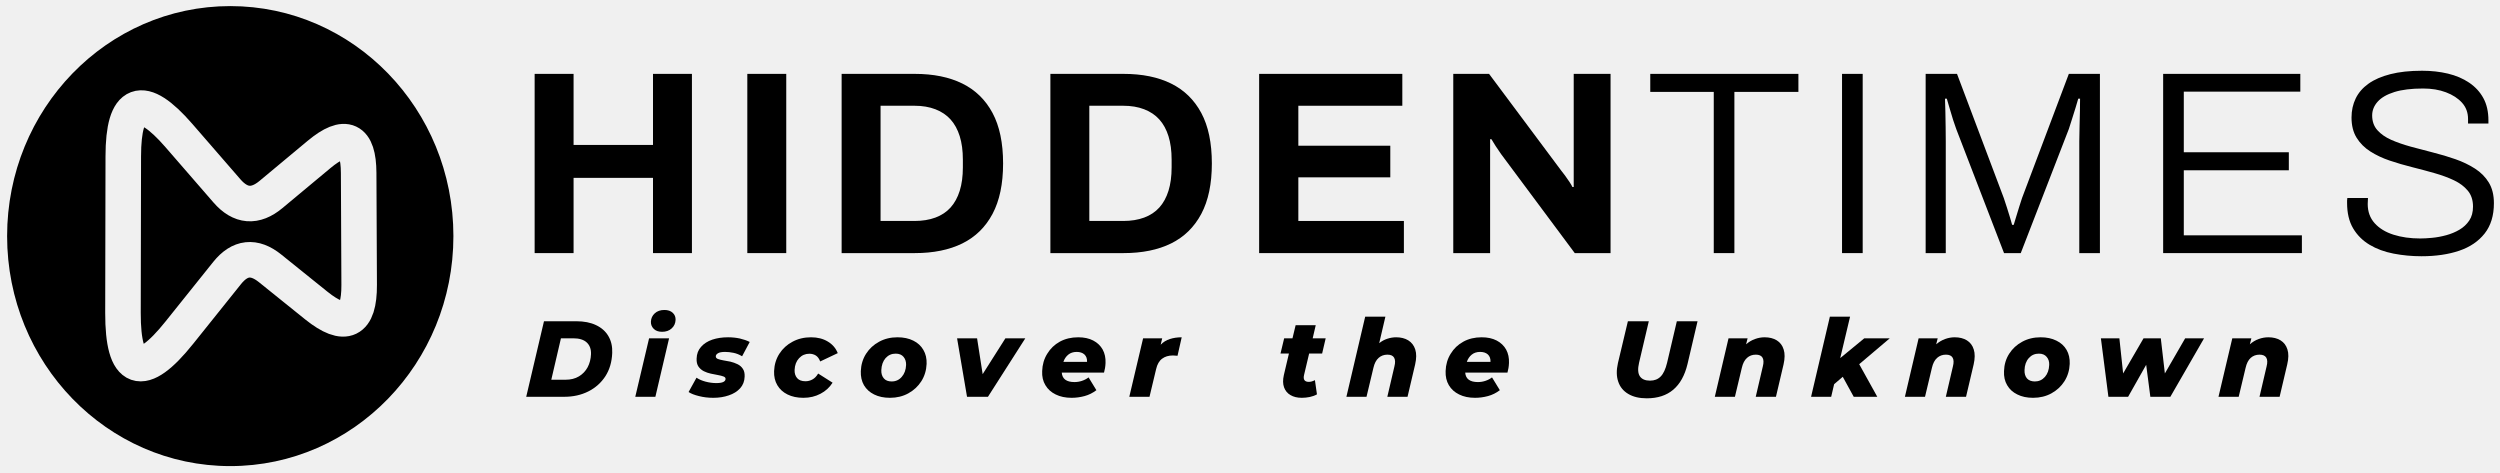
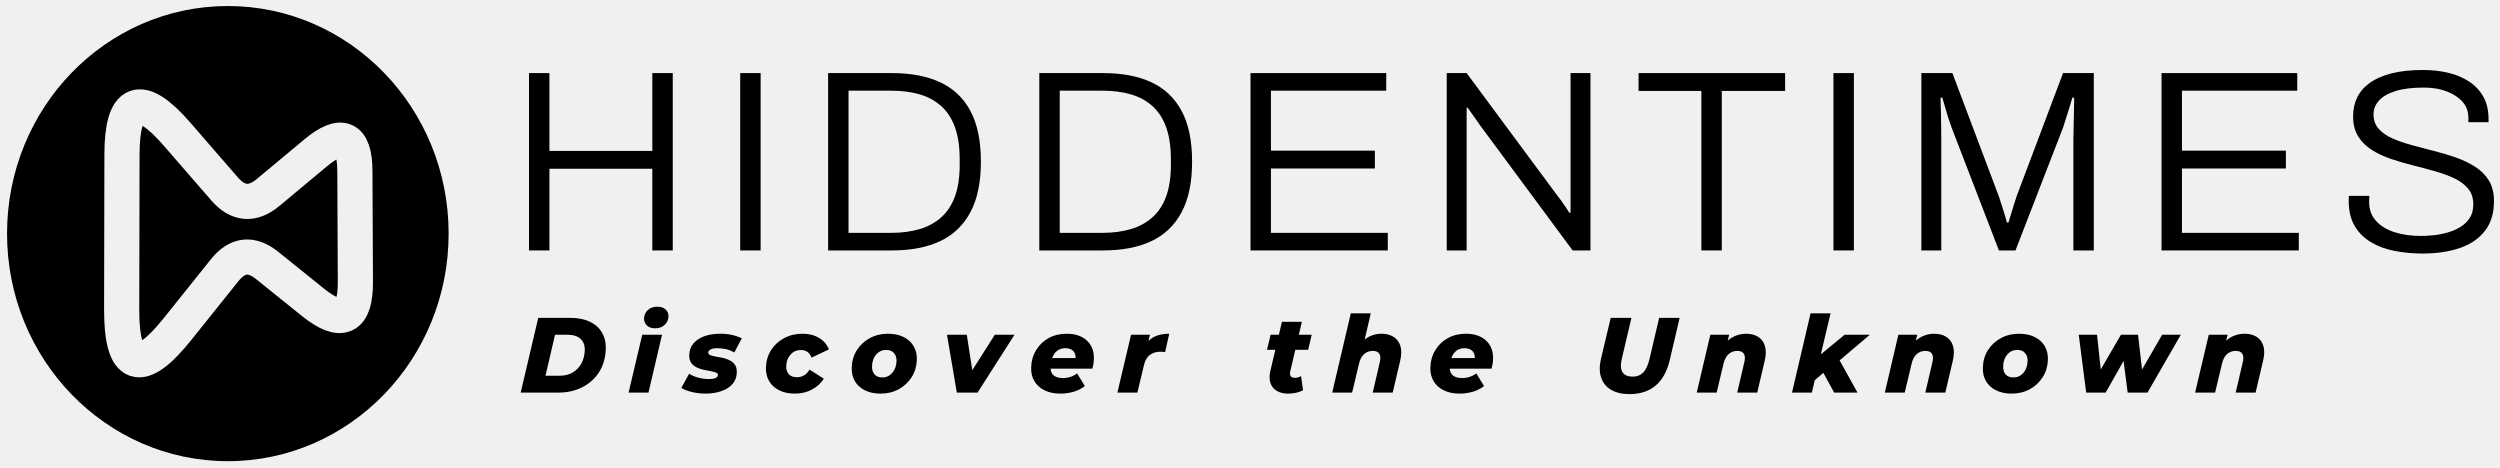
- <svg xmlns="http://www.w3.org/2000/svg" viewBox="0 22.75 2461.93 465" role="img" aria-label="HiddenTimes" class="ht-logo" part="svg">
+ <svg xmlns="http://www.w3.org/2000/svg" viewBox="0 22.75 2488.16 465" role="img" aria-label="HiddenTimes" class="ht-logo" part="svg">
  <defs>
    <mask id="ht3-k" maskUnits="userSpaceOnUse" x="-20" y="-20" width="500" height="540">
      <rect x="-20" y="-20" width="500" height="540" fill="#fff" />
      <path d="M121.4 176.75Q121.5 93.25 176.2 156.25L223.5 210.75Q243.5 233.75 266.9 214.25L314.2 174.85Q353 142.55 353.2 193.05L353.7 303.25Q354 357.75 311.5 323.65L265.9 286.95Q242.5 268.15 223.7 291.55L176.6 350.35Q121 419.85 121.1 330.85Z" fill="none" stroke-width="35" stroke-linejoin="round" stroke-linecap="round" pathLength="1" stroke="#000" />
    </mask>
  </defs>
  <g class="ht-mark" part="mark">
    <ellipse class="ht-circle" part="circle" cx="226.75" cy="255.25" rx="219.75" ry="226.5" fill="currentColor" mask="url(#ht3-k)" />
  </g>
  <g class="ht-wordmark" part="wordmark" fill="currentColor">
-     <path class="ht-letter" part="letter" style="--i:0" d="M564.84 272L526.5 272L526.5 95.5L564.84 95.5L564.84 165.48L643.06 165.48L643.06 95.5L681.39 95.5L681.39 272L643.06 272L643.06 197.9L564.84 197.9L564.84 272Z" />
-     <path class="ht-letter" part="letter" style="--i:1" d="M774.28 272L735.94 272L735.94 95.5L774.28 95.5L774.28 272Z" />
-     <path class="ht-letter" part="letter" style="--i:2" d="M900.85 272L828.81 272L828.81 95.5L900.85 95.5Q928.38 95.5 947.68 105.02Q966.98 114.54 977.4 133.96Q987.82 153.39 987.82 183.75L987.82 183.75Q987.82 213.85 977.4 233.41Q966.98 252.96 947.68 262.48Q928.38 272 900.85 272L900.85 272ZM867.15 126.89L867.15 240.35L900.6 240.35Q912.18 240.35 921.18 237.01Q930.19 233.66 936.1 227.1Q942.02 220.54 945.11 210.64Q948.2 200.73 948.2 187.61L948.2 187.61L948.2 179.89Q948.2 166.77 945.11 156.86Q942.02 146.96 936.1 140.4Q930.19 133.84 921.18 130.36Q912.18 126.89 900.6 126.89L900.6 126.89L867.15 126.89Z" />
-     <path class="ht-letter" part="letter" style="--i:3" d="M1106.43 272L1034.39 272L1034.39 95.5L1106.43 95.5Q1133.96 95.5 1153.26 105.02Q1172.56 114.54 1182.98 133.96Q1193.4 153.39 1193.4 183.75L1193.4 183.75Q1193.4 213.85 1182.98 233.41Q1172.56 252.96 1153.26 262.48Q1133.96 272 1106.43 272L1106.43 272ZM1072.73 126.89L1072.73 240.35L1106.18 240.35Q1117.76 240.35 1126.76 237.01Q1135.77 233.66 1141.68 227.1Q1147.6 220.54 1150.69 210.64Q1153.78 200.73 1153.78 187.61L1153.78 187.61L1153.78 179.89Q1153.78 166.77 1150.69 156.86Q1147.6 146.96 1141.68 140.4Q1135.77 133.84 1126.76 130.36Q1117.76 126.89 1106.18 126.89L1106.18 126.89L1072.73 126.89Z" />
-     <path class="ht-letter" part="letter" style="--i:4" d="M1382.51 272L1239.97 272L1239.97 95.5L1380.97 95.5L1380.97 126.89L1278.57 126.89L1278.57 166.25L1369.13 166.25L1369.13 197.39L1278.57 197.39L1278.57 240.35L1382.51 240.35L1382.51 272Z" />
-     <path class="ht-letter" part="letter" style="--i:5" d="M1467.42 272L1431.14 272L1431.14 95.5L1466.39 95.5L1537.4 190.7Q1538.95 192.5 1541.26 195.71Q1543.58 198.93 1545.64 202.02Q1547.7 205.1 1548.47 206.91L1548.47 206.91L1549.75 206.91Q1549.75 202.53 1549.75 198.29Q1549.75 194.04 1549.75 190.7L1549.75 190.7L1549.75 95.5L1586.03 95.5L1586.03 272L1550.78 272L1478.23 174.49Q1475.65 170.89 1472.82 166.51Q1469.99 162.14 1468.71 159.82L1468.71 159.82L1467.42 159.82Q1467.42 163.68 1467.42 167.41Q1467.42 171.14 1467.42 174.49L1467.42 174.49L1467.42 272Z" />
-     <path class="ht-letter" part="letter" style="--i:6" d="M1707.98 272L1687.66 272L1687.66 113.25L1625.14 113.25L1625.14 95.5L1771.02 95.5L1771.02 113.25L1707.98 113.25L1707.98 272Z" />
-     <path class="ht-letter" part="letter" style="--i:7" d="M1834.32 272L1813.99 272L1813.99 95.5L1834.32 95.5L1834.32 272Z" />
-     <path class="ht-letter" part="letter" style="--i:8" d="M1916.14 272L1896.33 272L1896.33 95.5L1927.21 95.5L1973.26 217.71Q1974.81 222.09 1976.35 227.1Q1977.89 232.12 1979.31 236.62Q1980.72 241.13 1981.5 244.21L1981.5 244.21L1983.04 244.21Q1984.07 240.61 1985.61 235.72Q1987.16 230.83 1988.57 226.07Q1989.99 221.31 1991.27 217.71L1991.27 217.71L2037.33 95.5L2067.94 95.5L2067.94 272L2047.62 272L2047.62 162.14Q2047.62 155.71 2047.88 147.6Q2048.13 139.5 2048.26 131.78Q2048.39 124.06 2048.39 119.94L2048.39 119.94L2046.59 119.94Q2045.56 123.8 2043.89 129.08Q2042.22 134.35 2040.54 139.75Q2038.87 145.16 2037.33 149.79L2037.33 149.79L1989.99 272L1973.52 272L1926.44 149.79Q1924.89 145.67 1923.35 140.78Q1921.8 135.89 1920.26 130.49Q1918.72 125.09 1917.17 119.94L1917.17 119.94L1915.37 119.94Q1915.63 125.09 1915.76 132.81Q1915.89 140.53 1916.02 148.24Q1916.14 155.96 1916.14 162.14L1916.14 162.14L1916.14 272Z" />
-     <path class="ht-letter" part="letter" style="--i:9" d="M2266.83 272L2130.21 272L2130.21 95.5L2265.29 95.5L2265.29 113L2150.54 113L2150.54 172.69L2253.97 172.69L2253.97 190.44L2150.54 190.44L2150.54 254.5L2266.83 254.5L2266.83 272Z" />
-     <path class="ht-letter" part="letter" style="--i:10" d="M2384.67 275.09L2384.67 275.09Q2370.51 275.09 2357.14 272.51Q2343.76 269.94 2333.46 263.77Q2323.17 257.59 2317.26 247.56Q2311.34 237.52 2311.34 222.6L2311.34 222.6Q2311.34 221.31 2311.34 220.16Q2311.34 219 2311.6 217.71L2311.6 217.71L2331.92 217.71Q2331.92 218.74 2331.79 220.54Q2331.66 222.34 2331.66 223.63L2331.66 223.63Q2331.66 234.95 2338.48 242.54Q2345.3 250.13 2357.01 253.86Q2368.71 257.59 2383.38 257.59L2383.38 257.59Q2388.27 257.59 2395.09 256.95Q2401.9 256.31 2408.98 254.38Q2416.05 252.45 2421.97 248.97Q2427.89 245.5 2431.62 239.97Q2435.35 234.44 2435.35 226.2L2435.35 226.2Q2435.35 216.68 2430.21 210.51Q2425.06 204.33 2416.7 200.35Q2408.34 196.36 2397.53 193.27Q2386.72 190.18 2375.4 187.35Q2364.08 184.52 2353.4 180.92Q2342.73 177.32 2334.24 171.91Q2325.75 166.51 2320.73 158.41Q2315.71 150.3 2315.71 138.47L2315.71 138.47Q2315.71 128.18 2319.83 119.69Q2323.95 111.19 2332.44 105.15Q2340.93 99.1 2354.05 95.76Q2367.17 92.41 2385.18 92.41L2385.18 92.41Q2398.82 92.41 2410.65 95.24Q2422.49 98.07 2431.49 104.12Q2440.5 110.17 2445.51 119.3Q2450.53 128.43 2450.53 141.3L2450.53 141.3L2450.53 144.38L2430.46 144.38L2430.46 140.01Q2430.46 130.49 2424.55 123.93Q2418.63 117.37 2408.72 113.64Q2398.82 109.91 2386.21 109.91L2386.21 109.91Q2368.97 109.91 2357.91 113.38Q2346.84 116.85 2341.44 122.9Q2336.04 128.95 2336.04 136.41L2336.04 136.41Q2336.04 145.16 2341.18 150.95Q2346.33 156.73 2354.82 160.47Q2363.31 164.2 2373.99 167.15Q2384.67 170.11 2395.99 172.94Q2407.31 175.77 2417.98 179.5Q2428.66 183.24 2437.28 188.77Q2445.9 194.3 2450.92 202.53Q2455.93 210.77 2455.93 222.86L2455.93 222.86Q2455.93 241.13 2446.8 252.7Q2437.67 264.28 2421.71 269.68Q2405.76 275.09 2384.67 275.09Z" />
+     <path class="ht-letter" part="letter" style="--i:0" d="M546.83 272L526.5 272L526.5 95.5L546.83 95.5L546.83 172.94L649.23 172.94L649.23 95.5L669.56 95.5L669.56 272L649.23 272L649.23 190.7L546.83 190.7L546.83 272Z" />
+     <path class="ht-letter" part="letter" style="--i:1" d="M757.03 272L736.7 272L736.7 95.5L757.03 95.5L757.03 272Z" />
+     <path class="ht-letter" part="letter" style="--i:2" d="M887.74 272L824.19 272L824.19 95.5L887.74 95.5Q916.05 95.5 935.73 104.63Q955.41 113.77 965.83 133.19Q976.25 152.62 976.25 183.75L976.25 183.75Q976.25 214.37 965.83 233.92Q955.41 253.48 935.73 262.74Q916.05 272 887.74 272L887.74 272ZM844.52 113L844.52 254.5L886.97 254.5Q902.67 254.5 915.27 250.77Q927.88 247.04 936.89 238.94Q945.89 230.83 950.52 217.97Q955.15 205.1 955.15 186.84L955.15 186.84L955.15 181.43Q955.15 162.65 950.52 149.66Q945.89 136.67 937.01 128.56Q928.14 120.46 915.53 116.73Q902.92 113 886.97 113L886.97 113L844.52 113Z" />
+     <path class="ht-letter" part="letter" style="--i:3" d="M1097.94 272L1034.39 272L1034.39 95.5L1097.94 95.5Q1126.25 95.5 1145.93 104.63Q1165.61 113.77 1176.03 133.19Q1186.45 152.62 1186.45 183.75L1186.45 183.75Q1186.45 214.37 1176.03 233.92Q1165.61 253.48 1145.93 262.74Q1126.25 272 1097.94 272L1097.94 272ZM1054.72 113L1054.72 254.5L1097.17 254.5Q1112.87 254.5 1125.47 250.77Q1138.08 247.04 1147.09 238.94Q1156.09 230.83 1160.72 217.97Q1165.35 205.1 1165.35 186.84L1165.35 186.84L1165.35 181.43Q1165.35 162.65 1160.72 149.66Q1156.09 136.67 1147.21 128.56Q1138.34 120.46 1125.73 116.73Q1113.12 113 1097.17 113L1097.17 113L1054.72 113Z" />
+     <path class="ht-letter" part="letter" style="--i:4" d="M1381.21 272L1244.59 272L1244.59 95.5L1379.67 95.5L1379.67 113L1264.92 113L1264.92 172.69L1368.35 172.69L1368.35 190.44L1264.92 190.44L1264.92 254.5L1381.21 254.5L1381.21 272Z" />
+     <path class="ht-letter" part="letter" style="--i:5" d="M1459.69 272L1439.88 272L1439.88 95.5L1459.69 95.5L1550 217.45Q1551.55 219.26 1553.73 222.34Q1555.92 225.43 1558.11 228.65Q1560.29 231.86 1561.84 234.44L1561.84 234.44L1563.12 234.44Q1563.12 230.06 1563.12 225.82Q1563.12 221.57 1563.12 217.45L1563.12 217.45L1563.12 95.5L1582.94 95.5L1582.94 272L1565.18 272L1473.07 147.47Q1471.27 144.9 1467.41 139.37Q1463.55 133.84 1460.72 129.98L1460.72 129.98L1459.69 129.98Q1459.69 134.35 1459.69 138.6Q1459.69 142.84 1459.69 147.47L1459.69 147.47L1459.69 272Z" />
+     <path class="ht-letter" part="letter" style="--i:6" d="M1713.63 272L1693.31 272L1693.31 113.25L1630.79 113.25L1630.79 95.5L1776.67 95.5L1776.67 113.25L1713.63 113.25L1713.63 272Z" />
+     <path class="ht-letter" part="letter" style="--i:7" d="M1845.11 272L1824.78 272L1824.78 95.5L1845.11 95.5L1845.11 272Z" />
+     <path class="ht-letter" part="letter" style="--i:8" d="M1932.08 272L1912.27 272L1912.27 95.5L1943.15 95.5L1989.2 217.71Q1990.75 222.09 1992.29 227.1Q1993.83 232.12 1995.25 236.62Q1996.66 241.13 1997.44 244.21L1997.44 244.21L1998.98 244.21Q2000.01 240.61 2001.55 235.72Q2003.1 230.83 2004.51 226.07Q2005.93 221.31 2007.21 217.71L2007.21 217.71L2053.27 95.5L2083.88 95.5L2083.88 272L2063.56 272L2063.56 162.14Q2063.56 155.71 2063.82 147.6Q2064.07 139.5 2064.2 131.78Q2064.33 124.06 2064.33 119.94L2064.33 119.94L2062.53 119.94Q2061.5 123.8 2059.83 129.08Q2058.16 134.35 2056.48 139.75Q2054.81 145.16 2053.27 149.79L2053.27 149.79L2005.93 272L1989.46 272L1942.38 149.79Q1940.83 145.67 1939.29 140.78Q1937.74 135.89 1936.2 130.49Q1934.66 125.09 1933.11 119.94L1933.11 119.94L1931.31 119.94Q1931.57 125.09 1931.7 132.81Q1931.83 140.53 1931.96 148.24Q1932.08 155.96 1932.08 162.14L1932.08 162.14L1932.08 272Z" />
+     <path class="ht-letter" part="letter" style="--i:9" d="M2287.91 272L2151.29 272L2151.29 95.5L2286.37 95.5L2286.37 113L2171.62 113L2171.62 172.69L2275.05 172.69L2275.05 190.44L2171.62 190.44L2171.62 254.5L2287.91 254.5L2287.91 272Z" />
+     <path class="ht-letter" part="letter" style="--i:10" d="M2410.9 275.09L2410.9 275.09Q2396.74 275.09 2383.37 272.51Q2369.99 269.94 2359.69 263.77Q2349.4 257.59 2343.49 247.56Q2337.57 237.52 2337.57 222.6L2337.57 222.6Q2337.57 221.31 2337.57 220.16Q2337.57 219 2337.83 217.71L2337.83 217.71L2358.15 217.71Q2358.15 218.74 2358.02 220.54Q2357.89 222.34 2357.89 223.63L2357.89 223.63Q2357.89 234.95 2364.71 242.54Q2371.53 250.13 2383.24 253.86Q2394.94 257.59 2409.61 257.59L2409.61 257.59Q2414.5 257.59 2421.32 256.95Q2428.13 256.31 2435.21 254.38Q2442.28 252.45 2448.2 248.97Q2454.12 245.5 2457.85 239.97Q2461.58 234.44 2461.58 226.2L2461.58 226.2Q2461.58 216.68 2456.44 210.51Q2451.29 204.33 2442.93 200.35Q2434.57 196.36 2423.76 193.27Q2412.95 190.18 2401.63 187.35Q2390.31 184.52 2379.63 180.92Q2368.96 177.32 2360.47 171.91Q2351.98 166.51 2346.96 158.41Q2341.94 150.3 2341.94 138.47L2341.94 138.47Q2341.94 128.18 2346.06 119.69Q2350.18 111.19 2358.67 105.15Q2367.16 99.1 2380.28 95.76Q2393.4 92.41 2411.41 92.41L2411.41 92.41Q2425.05 92.41 2436.88 95.24Q2448.72 98.07 2457.72 104.12Q2466.73 110.17 2471.74 119.3Q2476.76 128.43 2476.76 141.3L2476.76 141.3L2476.76 144.38L2456.69 144.38L2456.69 140.01Q2456.69 130.49 2450.78 123.93Q2444.86 117.37 2434.95 113.64Q2425.05 109.91 2412.44 109.91L2412.44 109.91Q2395.2 109.91 2384.14 113.38Q2373.07 116.85 2367.67 122.9Q2362.27 128.95 2362.27 136.41L2362.27 136.41Q2362.27 145.16 2367.41 150.95Q2372.56 156.73 2381.05 160.47Q2389.54 164.2 2400.22 167.15Q2410.9 170.11 2422.22 172.94Q2433.54 175.77 2444.21 179.5Q2454.89 183.24 2463.51 188.77Q2472.13 194.3 2477.15 202.53Q2482.16 210.77 2482.16 222.86L2482.16 222.86Q2482.16 241.13 2473.03 252.7Q2463.9 264.28 2447.94 269.68Q2431.99 275.09 2410.9 275.09Z" />
  </g>
  <g class="ht-tagline" part="tagline" fill="currentColor">
    <path class="ht-tagline-letter" part="tagline-letter" style="--i:0" d="M555.6 413.5L518.2 413.5L535.7 339.1L567.5 339.1Q578.9 339.1 586.9 342.9Q595 346.7 599.1 353.7Q603.3 360.8 602.9 370.3L602.9 370.3Q602.4 383.5 596.2 393.2Q589.9 402.9 579.4 408.2Q568.9 413.5 555.6 413.5L555.6 413.5ZM552.4 355.9L542.9 396.7L556.9 396.7Q564.6 396.7 570.1 393.4Q575.6 390.1 578.7 384.4Q581.7 378.7 582 371.6L582 371.6Q582.3 364.2 577.8 360Q573.4 355.9 564.5 355.9L564.5 355.9L552.4 355.9Z" />
    <path class="ht-tagline-letter" part="tagline-letter" style="--i:1" d="M645.4 413.5L625.6 413.5L639.2 355.9L658.9 355.9L645.4 413.5ZM652 349.5L652 349.5Q646.7 349.5 643.8 346.6Q640.8 343.6 641 339.5L641 339.5Q641.2 334.6 644.8 331.3Q648.4 328 654.3 328L654.3 328Q659.5 328 662.5 330.8Q665.4 333.5 665.3 337.7L665.3 337.7Q665.1 342.9 661.4 346.2Q657.8 349.5 652 349.5Z" />
    <path class="ht-tagline-letter" part="tagline-letter" style="--i:2" d="M702.4 414.5L702.4 414.5Q694.9 414.5 688.3 412.8Q681.7 411.2 678.1 408.8L678.1 408.8L685.9 394.7Q689.6 397.2 694.9 398.6Q700.3 400 705.3 400L705.3 400Q710.1 400 712.3 398.9Q714.5 397.8 714.5 395.9L714.5 395.9Q714.6 394.3 712.5 393.5Q710.4 392.7 707.1 392.1Q703.7 391.5 700 390.7Q696.3 389.9 693.1 388.3Q689.8 386.6 687.8 383.7Q685.8 380.8 686 375.9L686 375.9Q686.2 368.9 690.4 364.3Q694.5 359.6 701.5 357.2Q708.4 354.9 717 354.9L717 354.9Q723 354.9 728.6 356.1Q734.2 357.4 738.3 359.5L738.3 359.5L730.8 373.6Q726.7 371.1 722.3 370.2Q717.9 369.3 714.1 369.3L714.1 369.3Q709.2 369.3 707.1 370.6Q704.9 371.9 704.9 373.6L704.9 373.6Q704.8 375.3 706.8 376.2Q708.9 377 712.2 377.6Q715.5 378.1 719.3 378.9Q723 379.8 726.3 381.4Q729.6 383 731.5 385.9Q733.5 388.7 733.3 393.6L733.3 393.6Q733.1 400.5 728.8 405.2Q724.6 409.8 717.7 412.1Q710.8 414.5 702.4 414.5Z" />
    <path class="ht-tagline-letter" part="tagline-letter" style="--i:3" d="M791.2 414.5L791.2 414.5Q782.1 414.5 775.5 411.2Q769 408 765.5 402.1Q762 396.2 762.3 388.2L762.3 388.2Q762.7 378.6 767.5 371.1Q772.3 363.6 780.4 359.3Q788.5 354.9 798.7 354.9L798.7 354.9Q808.3 354.9 815.2 359.1Q822.1 363.2 825 370.5L825 370.5L807.7 378.7Q806.2 374.7 803.5 372.9Q800.7 371.1 797 371.1L797 371.1Q791 371.1 786.9 375.5Q782.8 379.9 782.5 387L782.5 387Q782.3 392 785 395.1Q787.7 398.2 793.2 398.2L793.2 398.2Q796.9 398.2 800.1 396.4Q803.3 394.7 805.7 390.6L805.7 390.6L819.9 399.6Q815.5 406.6 808 410.5Q800.5 414.5 791.2 414.5Z" />
    <path class="ht-tagline-letter" part="tagline-letter" style="--i:4" d="M876.4 414.5L876.4 414.5Q867.4 414.5 860.8 411.2Q854.3 408 850.8 402.1Q847.4 396.2 847.7 388.2L847.7 388.2Q848.1 378.6 852.9 371.1Q857.7 363.6 865.7 359.3Q873.7 354.9 883.8 354.9L883.8 354.9Q892.8 354.9 899.4 358.2Q905.9 361.4 909.3 367.3Q912.8 373.2 912.5 381.1L912.5 381.1Q912.1 390.6 907.3 398.2Q902.5 405.7 894.5 410.1Q886.5 414.5 876.4 414.5ZM878.1 398.4L878.1 398.4Q884.1 398.4 888 393.9Q892 389.4 892.3 382.1L892.3 382.1Q892.4 377.3 889.8 374.2Q887.2 371 882 371L882 371Q876.1 371 872.1 375.4Q868.2 379.9 867.9 387.2L867.9 387.2Q867.7 392.3 870.4 395.4Q873 398.4 878.1 398.4Z" />
    <path class="ht-tagline-letter" part="tagline-letter" style="--i:5" d="M972.9 413.5L952.3 413.5L942.5 355.9L962.2 355.9L967.7 391.2L990.1 355.9L1009.7 355.9L972.9 413.5Z" />
    <path class="ht-tagline-letter" part="tagline-letter" style="--i:6" d="M1055.3 414.5L1055.3 414.5Q1046.2 414.5 1039.6 411.2Q1033 408 1029.5 402.1Q1025.9 396.2 1026.3 388.2L1026.3 388.2Q1026.6 378.6 1031.3 371.1Q1035.9 363.5 1043.7 359.2Q1051.6 354.9 1061.8 354.9L1061.8 354.9Q1070.5 354.9 1076.6 358.1Q1082.7 361.3 1085.9 367Q1089 372.7 1088.7 380.2L1088.7 380.2Q1088.6 382.8 1088.2 385.2Q1087.8 387.6 1087.2 389.7L1087.2 389.7L1045.6 389.7Q1046.3 399 1058.1 399L1058.1 399Q1061.9 399 1065.5 397.8Q1069.1 396.6 1072 394.4L1072 394.4L1079.7 407Q1074.3 411.1 1068 412.8Q1061.7 414.5 1055.3 414.5ZM1047.2 379.1L1047.2 379.1L1070.5 379.1Q1070.7 374.4 1067.9 371.8Q1065.1 369.3 1060.3 369.3L1060.3 369.3Q1055.3 369.3 1052 372Q1048.7 374.7 1047.2 379.1Z" />
    <path class="ht-tagline-letter" part="tagline-letter" style="--i:7" d="M1132 413.5L1112.1 413.5L1125.7 355.9L1144.5 355.9L1143 362.2Q1146.8 358.3 1152.1 356.6Q1157.4 354.9 1163.7 354.9L1163.7 354.9L1159.6 373.1Q1157.2 372.8 1155.1 372.8L1155.1 372.8Q1148.6 372.8 1144.4 376Q1140.1 379.2 1138.5 386.3L1138.5 386.3L1132 413.5Z" />
    <path class="ht-tagline-letter" part="tagline-letter" style="--i:8" d="M1282 414.5L1282 414.5Q1275.3 414.5 1270.8 411.8Q1266.3 409.2 1264.5 404.2Q1262.7 399.2 1264.3 392.1L1264.3 392.1L1269.3 370.9L1261 370.9L1264.6 355.9L1272.8 355.9L1275.9 343L1295.7 343L1292.7 355.9L1305.5 355.9L1302 370.9L1289.2 370.9L1284.2 392Q1282.6 398.8 1288.9 398.8L1288.9 398.8Q1291.7 398.8 1294.9 397.1L1294.9 397.1L1296.9 411.1Q1293.7 412.9 1289.8 413.7Q1285.9 414.5 1282 414.5Z" />
    <path class="ht-tagline-letter" part="tagline-letter" style="--i:9" d="M1374.9 354.9L1374.9 354.9Q1381.9 354.9 1386.8 357.9Q1391.8 361 1393.7 366.9Q1395.6 372.8 1393.6 381.6L1393.6 381.6L1386.1 413.5L1366.2 413.5L1373.2 383.5Q1374.6 378 1372.9 375Q1371.2 372 1366.3 372L1366.3 372Q1361.2 372 1357.6 375.2Q1354 378.4 1352.5 385L1352.5 385L1345.7 413.5L1325.9 413.5L1344.4 334.6L1364.3 334.6L1358.2 360.7Q1361.9 357.7 1366.3 356.3Q1370.6 354.9 1374.9 354.9Z" />
    <path class="ht-tagline-letter" part="tagline-letter" style="--i:10" d="M1452.6 414.5L1452.6 414.5Q1443.5 414.5 1436.9 411.2Q1430.3 408 1426.8 402.1Q1423.3 396.2 1423.6 388.2L1423.6 388.2Q1423.9 378.6 1428.6 371.1Q1433.2 363.5 1441.1 359.2Q1448.9 354.9 1459.1 354.9L1459.1 354.9Q1467.8 354.9 1473.9 358.1Q1480 361.3 1483.2 367Q1486.3 372.7 1486 380.2L1486 380.2Q1485.9 382.8 1485.5 385.2Q1485.1 387.6 1484.5 389.7L1484.5 389.7L1442.9 389.7Q1443.6 399 1455.4 399L1455.4 399Q1459.2 399 1462.8 397.8Q1466.4 396.6 1469.3 394.4L1469.3 394.4L1477 407Q1471.6 411.1 1465.3 412.8Q1459 414.5 1452.6 414.5ZM1444.5 379.1L1444.5 379.1L1467.8 379.1Q1468 374.4 1465.2 371.8Q1462.4 369.3 1457.6 369.3L1457.6 369.3Q1452.6 369.3 1449.3 372Q1446 374.7 1444.5 379.1Z" />
    <path class="ht-tagline-letter" part="tagline-letter" style="--i:11" d="M1621.7 415L1621.7 415Q1610.7 415 1603.5 410.7Q1596.2 406.4 1593.6 398.6Q1590.9 390.9 1593.3 380.3L1593.3 380.3L1603.1 339.1L1623.7 339.1L1614.1 380Q1612 389 1614.9 393.3Q1617.8 397.6 1624.9 397.6L1624.9 397.6Q1631.4 397.6 1635.4 393.5Q1639.4 389.5 1641.7 380L1641.7 380L1651.3 339.1L1671.7 339.1L1661.8 381.3Q1657.8 398 1647.8 406.5Q1637.8 415 1621.7 415Z" />
    <path class="ht-tagline-letter" part="tagline-letter" style="--i:12" d="M1737.7 354.9L1737.7 354.9Q1744.8 354.9 1749.7 357.9Q1754.7 361 1756.5 366.9Q1758.4 372.8 1756.4 381.6L1756.4 381.6L1748.9 413.5L1729 413.5L1736 383.5Q1737.4 378 1735.7 375Q1734 372 1729.1 372L1729.1 372Q1723.9 372 1720.4 375.2Q1716.8 378.4 1715.3 385L1715.3 385L1708.5 413.5L1688.7 413.5L1702.2 355.9L1721 355.9L1719.5 361.8Q1723.5 358.3 1728.3 356.6Q1733 354.9 1737.7 354.9Z" />
    <path class="ht-tagline-letter" part="tagline-letter" style="--i:13" d="M1803.3 413.5L1783.5 413.5L1802 334.6L1821.9 334.6L1812.2 375.4L1835.9 355.9L1861 355.9L1830.9 381.4L1848.7 413.5L1825.5 413.5L1814.7 393.8L1806.2 401.1L1803.3 413.5Z" />
    <path class="ht-tagline-letter" part="tagline-letter" style="--i:14" d="M1924.9 354.9L1924.9 354.9Q1932 354.9 1936.9 357.9Q1941.9 361 1943.7 366.9Q1945.6 372.8 1943.6 381.6L1943.6 381.6L1936.1 413.5L1916.2 413.5L1923.2 383.5Q1924.6 378 1922.9 375Q1921.2 372 1916.3 372L1916.3 372Q1911.2 372 1907.6 375.2Q1904 378.4 1902.5 385L1902.5 385L1895.7 413.5L1875.9 413.5L1889.4 355.9L1908.2 355.9L1906.7 361.8Q1910.8 358.3 1915.5 356.6Q1920.2 354.9 1924.9 354.9Z" />
    <path class="ht-tagline-letter" part="tagline-letter" style="--i:15" d="M2002.1 414.5L2002.1 414.5Q1993.1 414.5 1986.6 411.2Q1980 408 1976.6 402.1Q1973.1 396.2 1973.5 388.2L1973.5 388.2Q1973.8 378.6 1978.6 371.1Q1983.4 363.6 1991.4 359.3Q1999.4 354.9 2009.6 354.9L2009.6 354.9Q2018.5 354.9 2025.1 358.2Q2031.7 361.4 2035.1 367.3Q2038.5 373.2 2038.2 381.1L2038.2 381.1Q2037.8 390.6 2033 398.2Q2028.2 405.7 2020.2 410.1Q2012.2 414.5 2002.1 414.5ZM2003.9 398.4L2003.9 398.4Q2009.8 398.4 2013.8 393.9Q2017.7 389.4 2018 382.1L2018 382.1Q2018.2 377.3 2015.5 374.2Q2012.9 371 2007.8 371L2007.8 371Q2001.8 371 1997.9 375.4Q1993.9 379.9 1993.7 387.2L1993.7 387.2Q1993.5 392.3 1996.1 395.4Q1998.8 398.4 2003.9 398.4Z" />
    <path class="ht-tagline-letter" part="tagline-letter" style="--i:16" d="M2095.7 413.5L2076.3 413.5L2068.9 355.9L2087.1 355.9L2090.8 390.5L2110.9 355.9L2127.9 355.9L2131.9 390.5L2151.9 355.9L2170.5 355.9L2137.3 413.5L2117.6 413.5L2113.5 382L2095.7 413.5Z" />
    <path class="ht-tagline-letter" part="tagline-letter" style="--i:17" d="M2233.8 354.9L2233.8 354.9Q2240.9 354.9 2245.8 357.9Q2250.8 361 2252.6 366.9Q2254.5 372.8 2252.4 381.6L2252.4 381.6L2244.9 413.5L2225.1 413.5L2232.1 383.5Q2233.5 378 2231.8 375Q2230 372 2225.1 372L2225.1 372Q2220 372 2216.4 375.2Q2212.9 378.4 2211.4 385L2211.4 385L2204.6 413.5L2184.7 413.5L2198.3 355.9L2217.1 355.9L2215.6 361.8Q2219.6 358.3 2224.3 356.6Q2229.1 354.9 2233.8 354.9Z" />
  </g>
</svg>
